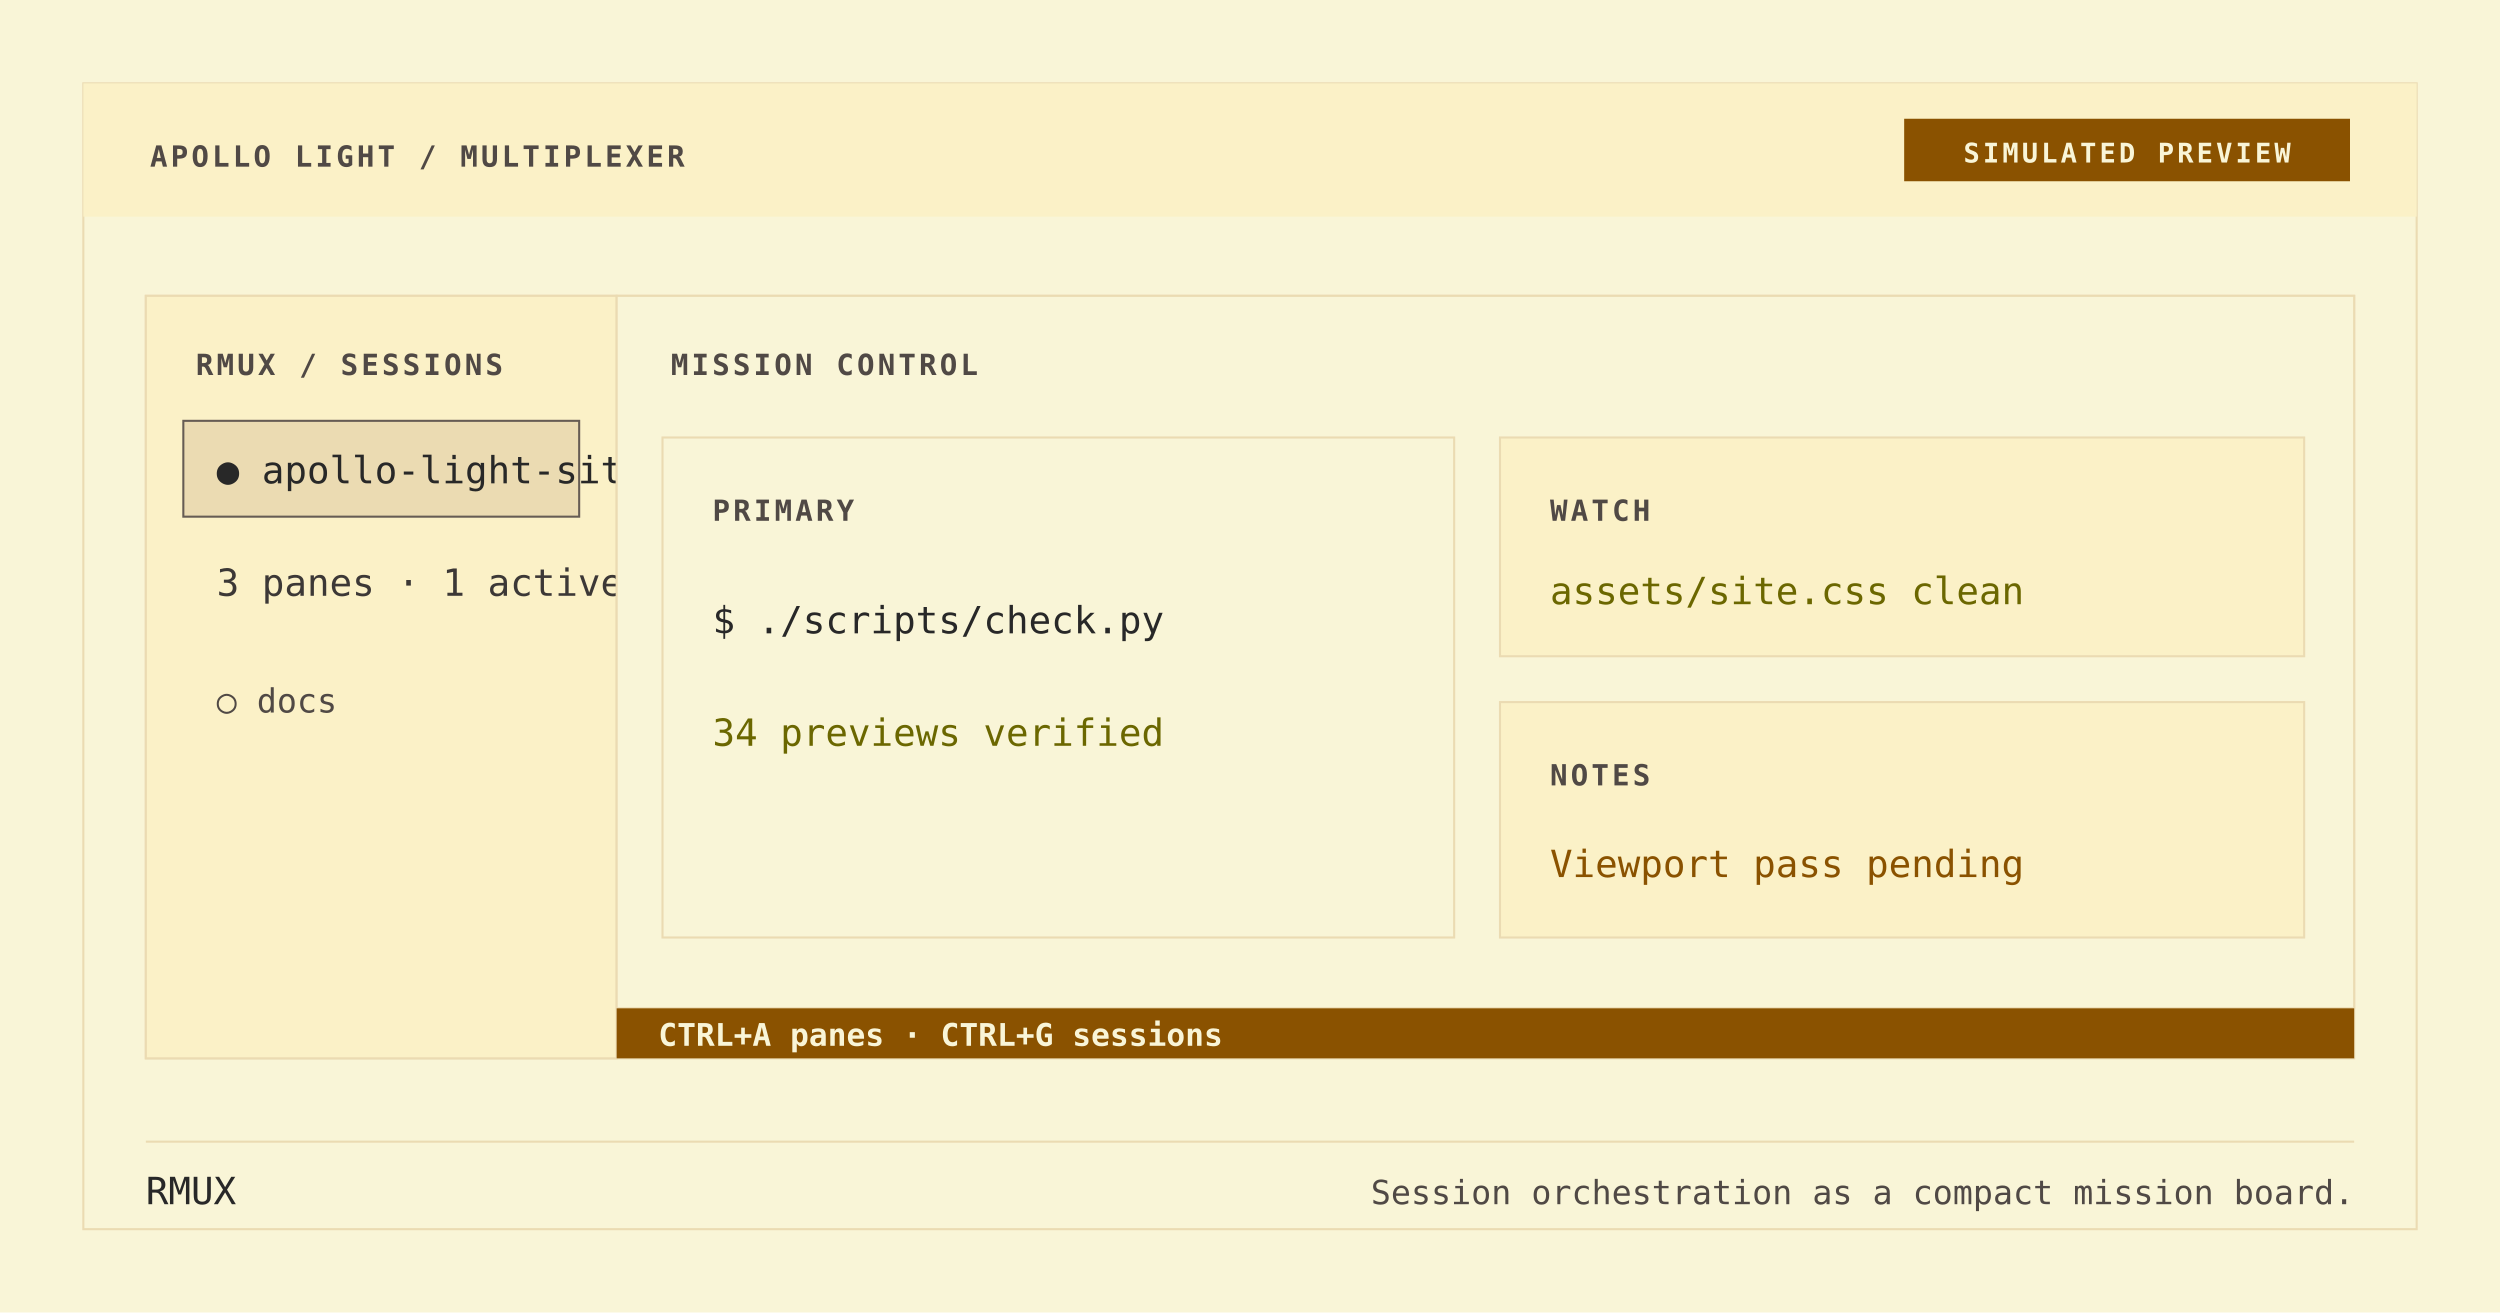
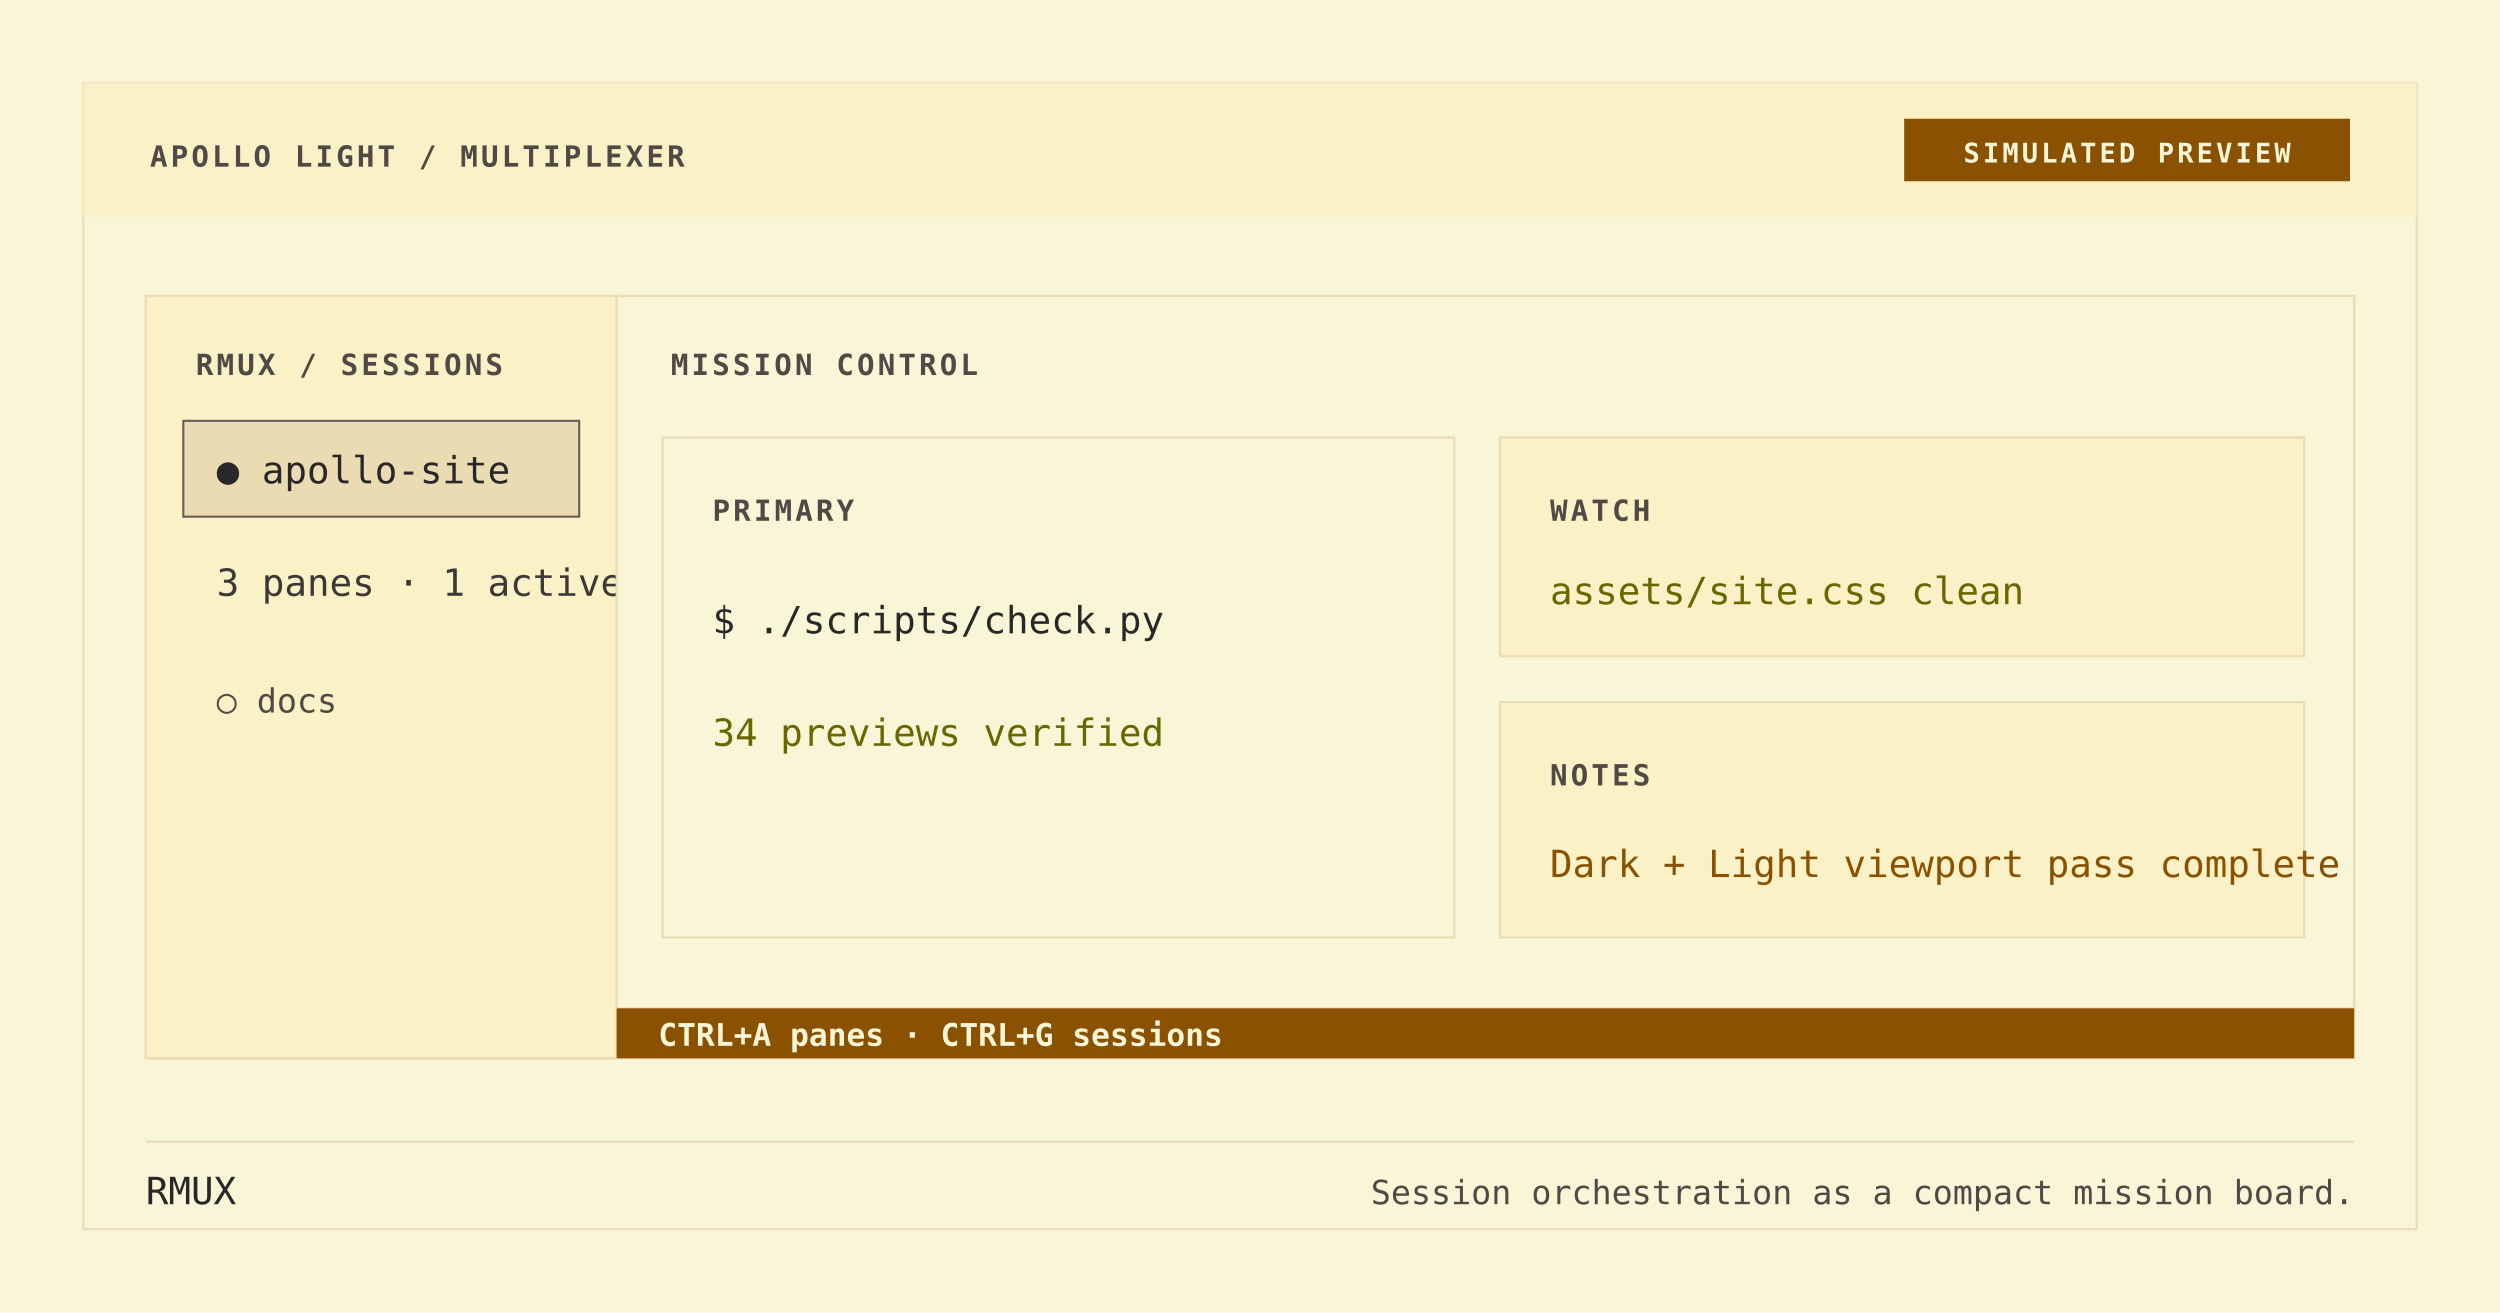
<svg xmlns="http://www.w3.org/2000/svg" width="1200" height="630" viewBox="0 0 1200 630" role="img" aria-labelledby="title desc">
  <style>.canvas{fill:#f9f5d7}.frame,.panel{fill:#f9f5d7;stroke:#ebdbb2;stroke-width:1}.raised,.toolbar{fill:#fbf1c7;stroke:#ebdbb2;stroke-width:1}.body,.bright,.dim,.label,.accent,.success,.info,.line-number,.canvas-text,.stamp,.title-small{font-family:ui-monospace,SFMono-Regular,Menlo,Consolas,monospace}.body{fill:#3c3836;font-size:18px}.bright{fill:#282828;font-size:18px}.dim{fill:#504945;font-size:16px}.label{fill:#504945;font-size:14px;font-weight:700;letter-spacing:1.5px}.stamp{fill:#f9f5d7;font-size:13px;font-weight:700;letter-spacing:1.5px}.accent{fill:#8a5200;font-size:18px}.success{fill:#6b6700;font-size:18px}.info{fill:#076678;font-size:18px}.line-number{fill:#665c54;font-size:15px}.canvas-text{fill:#f9f5d7;font-size:15px;font-weight:700}.title-small{fill:#282828;font-size:24px;font-weight:700}.rule{stroke:#ebdbb2;stroke-width:1}.signal{stroke:#665c54;stroke-width:2}.node{fill:#665c54}.live,.focus{fill:#8a5200}.info-box{fill:#076678}.success-box{fill:#6b6700}.status{fill:#8a5200}.selected{fill:#ebdbb2;stroke:#665c54;stroke-width:1}.swatch-canvas{fill:#f9f5d7;stroke:#ebdbb2}.swatch-surface{fill:#fbf1c7;stroke:#ebdbb2}</style>
  <rect width="1200" height="630" class="canvas" />
  <rect x="40" y="40" width="1120" height="550" class="frame" />
  <rect x="40" y="40" width="1120" height="64" fill="#fbf1c7" />
  <rect x="914" y="57" width="214" height="30" fill="#8a5200" />
  <text x="72" y="80" class="label" text-anchor="start">APOLLO LIGHT / MULTIPLEXER</text>
  <text x="1021" y="78" class="stamp" text-anchor="middle">SIMULATED PREVIEW</text>
  <g class="layout layout-mission-board">
    <rect x="70" y="142" width="1060" height="366" class="panel" />
    <rect x="70" y="142" width="226" height="366" class="raised" />
    <text x="94" y="180" class="label" text-anchor="start">RMUX / SESSIONS</text>
    <rect x="88" y="202" width="190" height="46" class="selected" />
-     <text x="104" y="232" class="bright" text-anchor="start">● apollo-light-site</text>
+     <text x="104" y="232" class="bright" text-anchor="start">● apollo-site</text>
    <text x="104" y="286" class="body" text-anchor="start">3 panes · 1 active</text>
    <text x="104" y="342" class="dim" text-anchor="start">○ docs</text>
    <rect x="296" y="142" width="834" height="342" class="panel" />
    <text x="322" y="180" class="label" text-anchor="start">MISSION CONTROL</text>
    <rect x="318" y="210" width="380" height="240" class="panel" />
    <rect x="720" y="210" width="386" height="105" class="raised" />
    <rect x="720" y="337" width="386" height="113" class="raised" />
    <text x="342" y="250" class="label" text-anchor="start">PRIMARY</text>
    <text x="342" y="304" class="bright" text-anchor="start">$ ./scripts/check.py</text>
    <text x="342" y="358" class="success" text-anchor="start">34 previews verified</text>
    <text x="744" y="250" class="label" text-anchor="start">WATCH</text>
    <text x="744" y="290" class="success" text-anchor="start">assets/site.css clean</text>
    <text x="744" y="377" class="label" text-anchor="start">NOTES</text>
-     <text x="744" y="421" class="accent" text-anchor="start">Viewport pass pending</text>
+     <text x="744" y="421" class="accent" text-anchor="start">Dark + Light viewport pass complete</text>
    <rect x="296" y="484" width="834" height="24" class="status" />
    <text x="316" y="502" class="canvas-text" text-anchor="start">CTRL+A panes · CTRL+G sessions</text>
  </g>
  <line x1="70" y1="548" x2="1130" y2="548" class="rule" />
  <text x="70" y="578" class="bright" text-anchor="start">RMUX</text>
  <text x="1130" y="578" class="dim" text-anchor="end">Session orchestration as a compact mission board.</text>
</svg>
